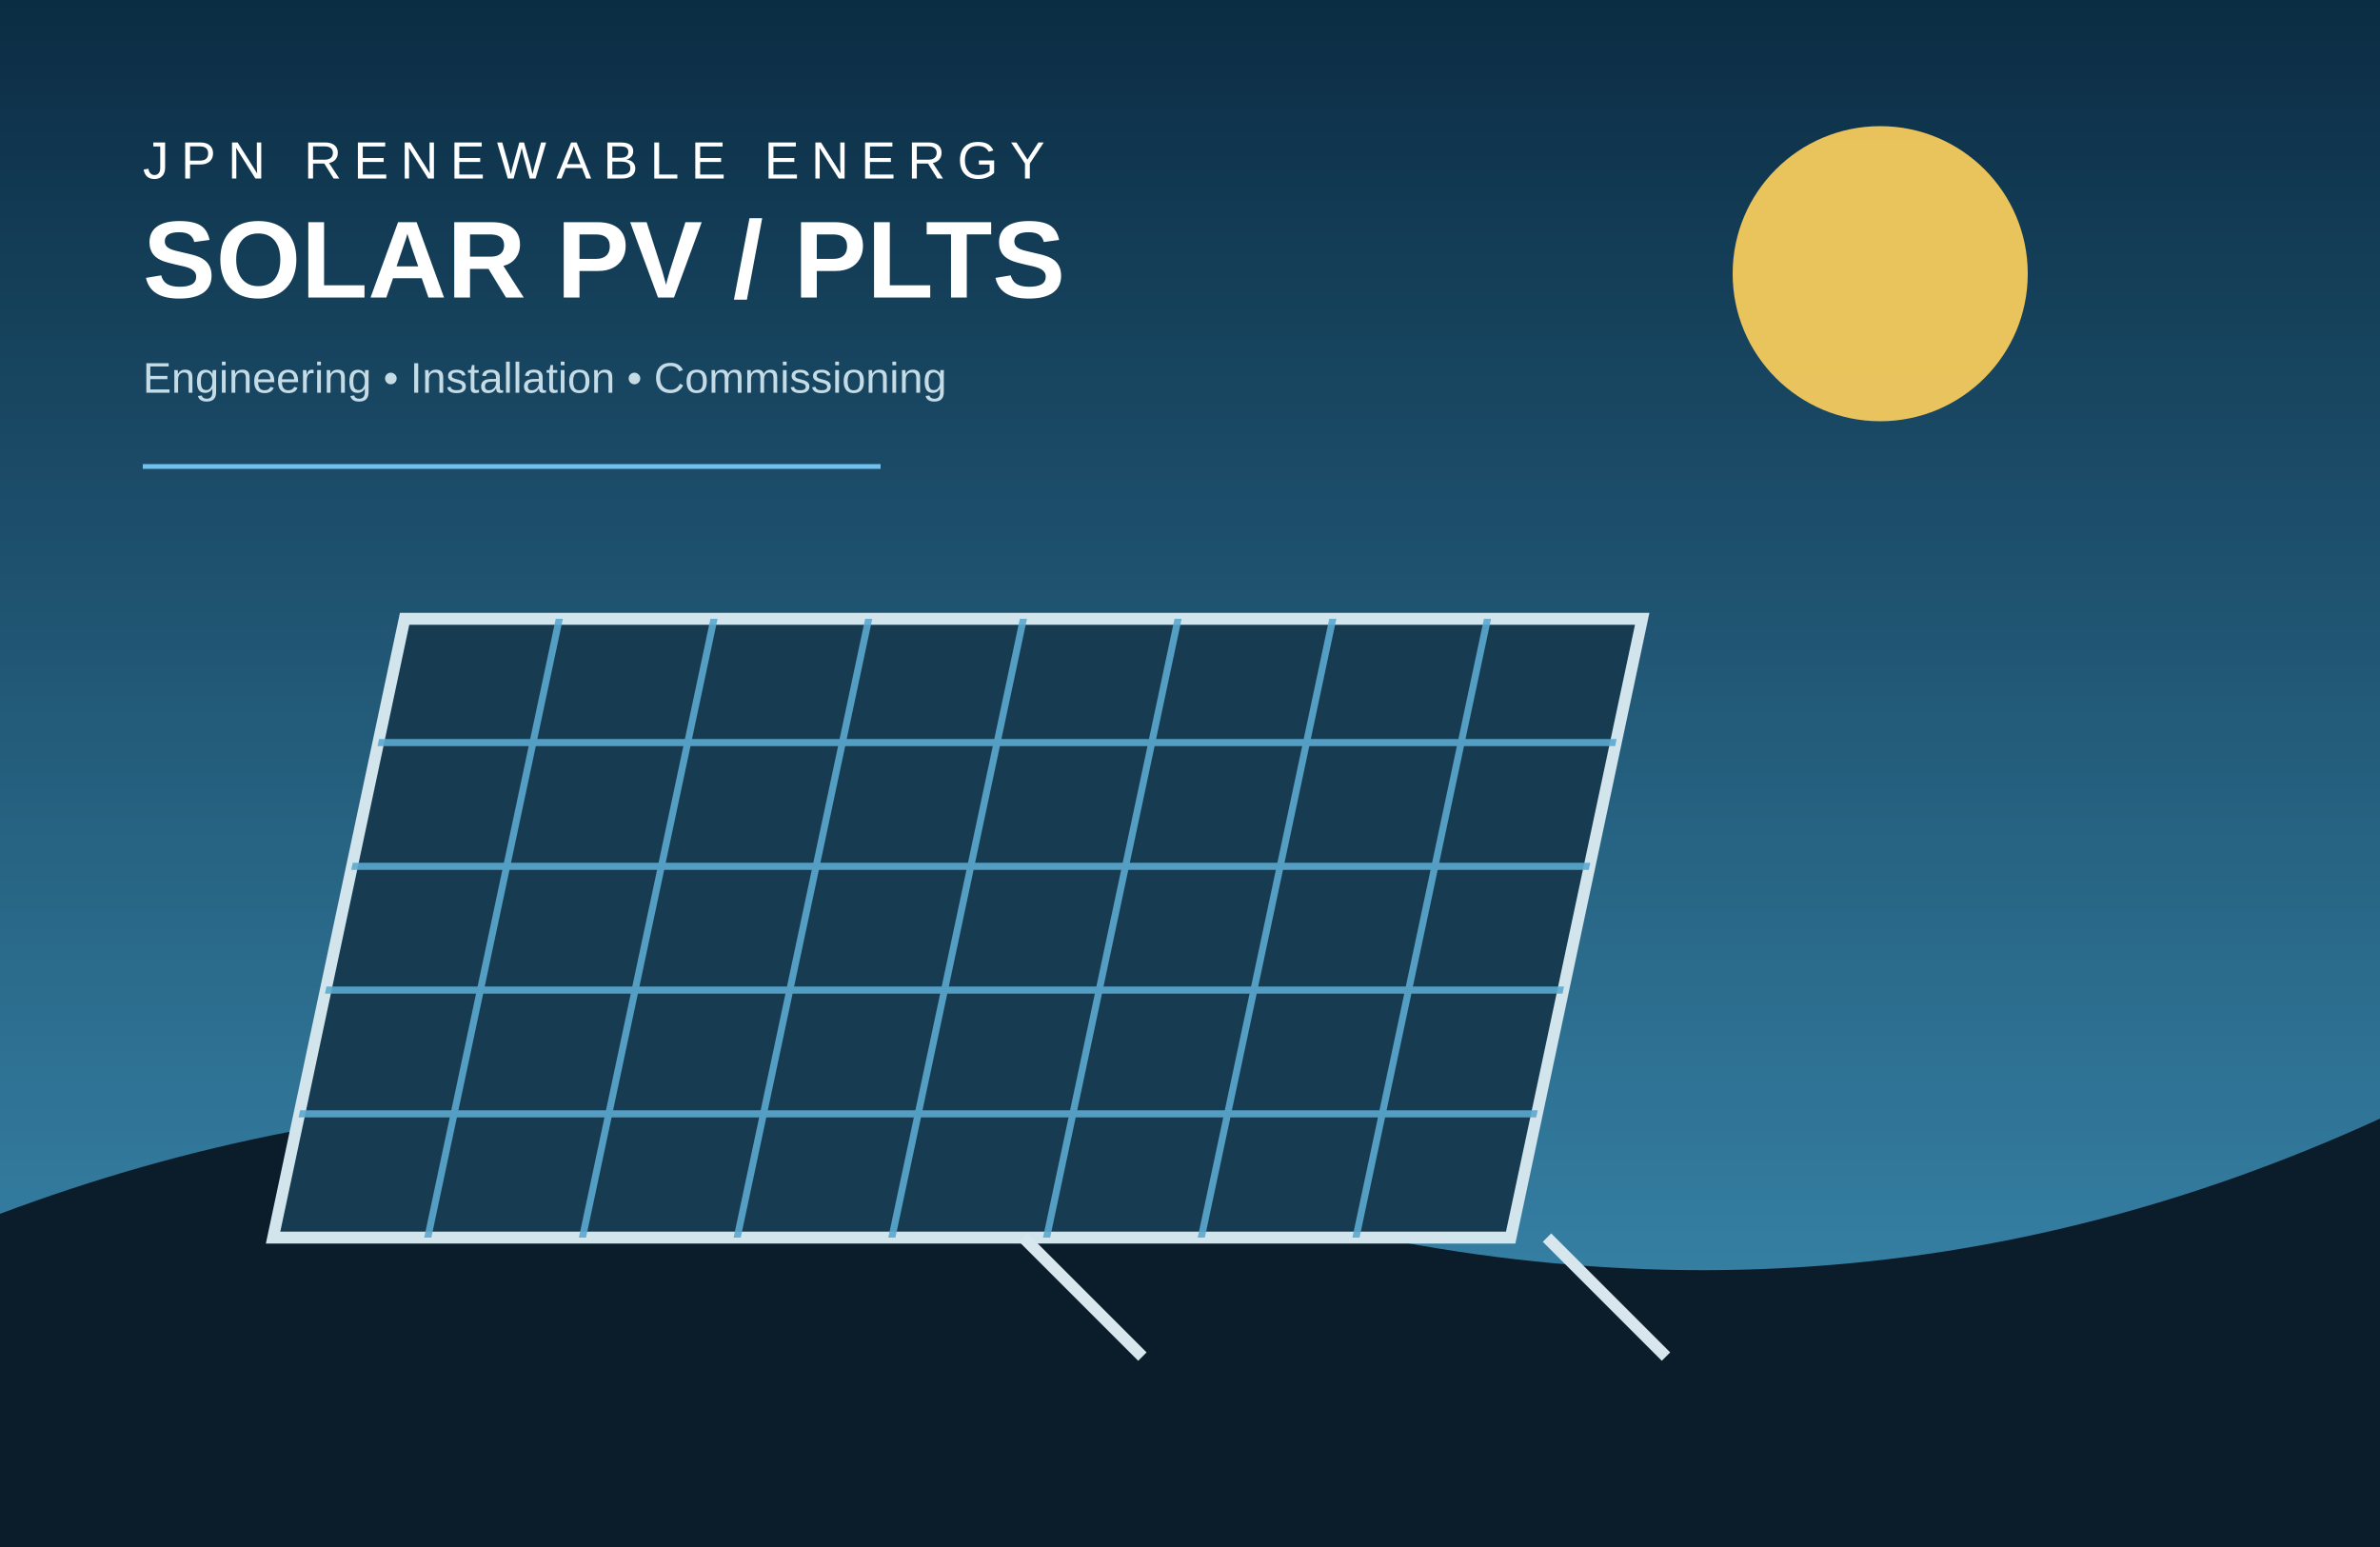
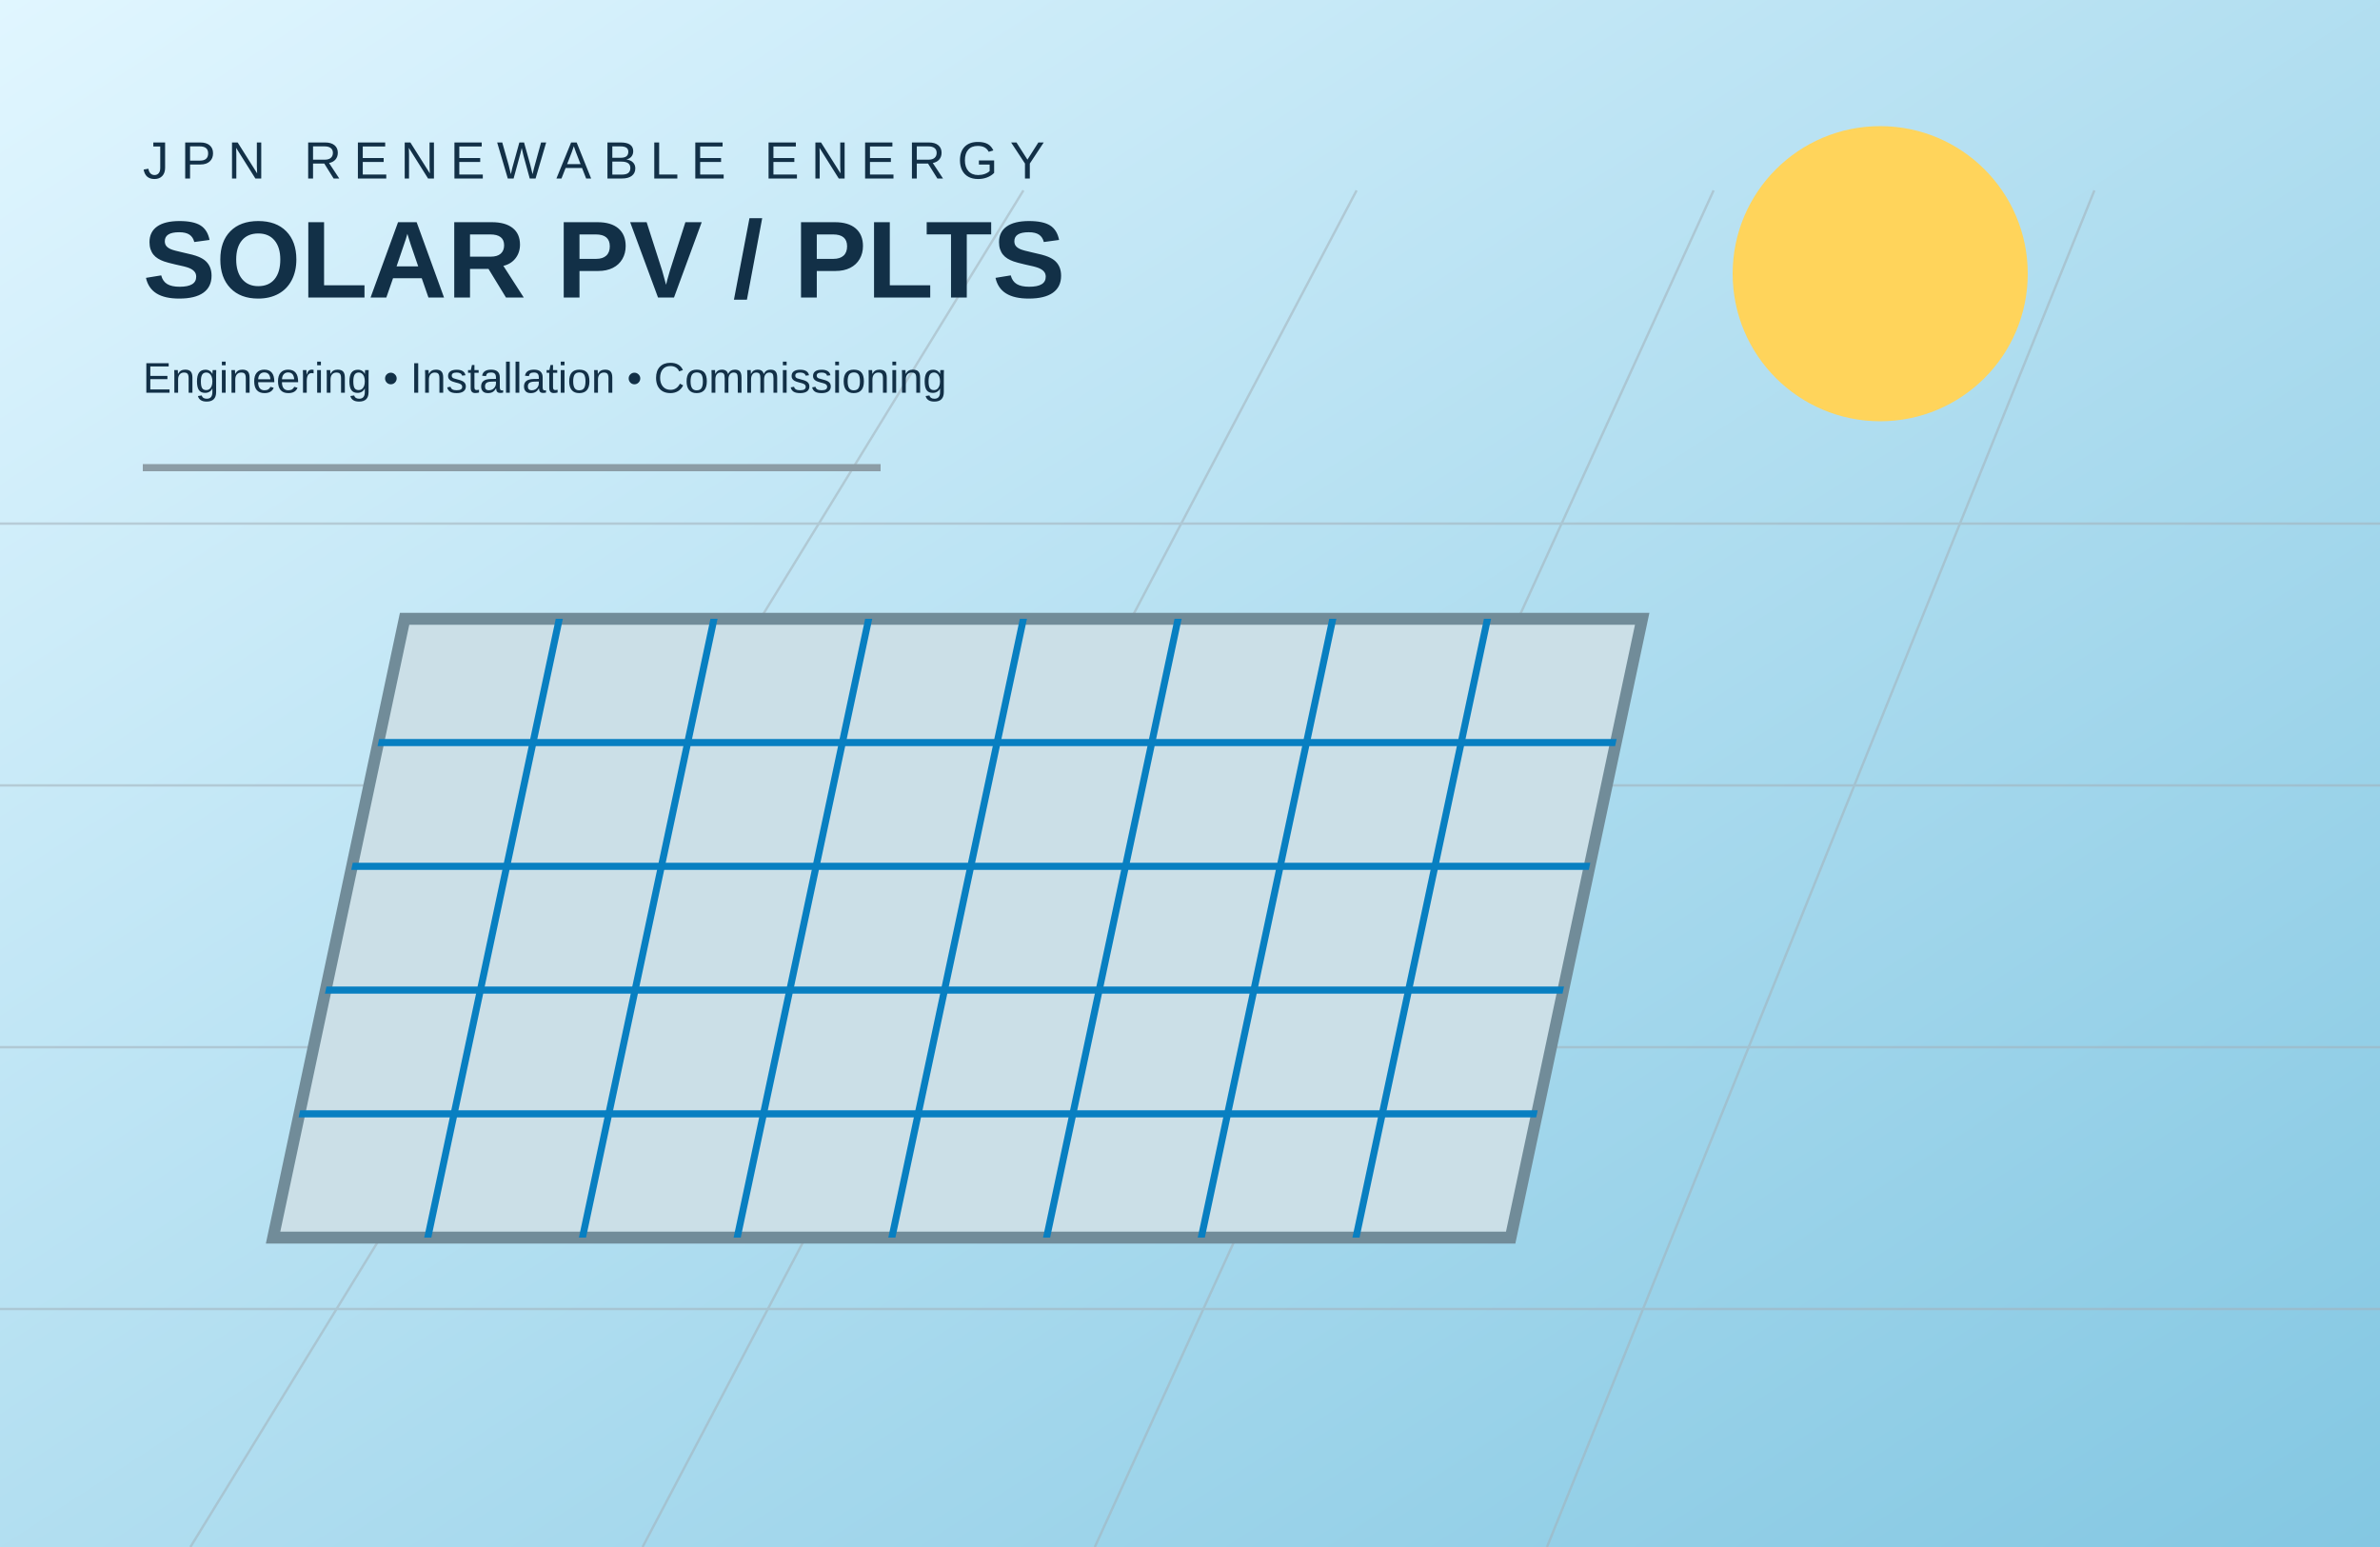
<svg xmlns="http://www.w3.org/2000/svg" viewBox="0 0 1000 650">
  <defs>
-     <linearGradient id="sky" x1="0" y1="0" x2="0" y2="1">
-       <stop stop-color="#0b2c43" />
-       <stop offset="1" stop-color="#3e91b8" />
+     <linearGradient id="b" x2="1" y2="1">
+       <stop stop-color="#e1f6ff" />
+       <stop offset="1" stop-color="#83c7e2" />
    </linearGradient>
  </defs>
-   <rect width="1000" height="650" fill="url(#sky)" />
-   <circle cx="790" cy="115" r="62" fill="#f3c95c" opacity=".95" />
-   <path d="M0 510Q240 420 500 500T1000 470V650H0Z" fill="#0b1d2a" />
+   <rect width="1000" height="650" fill="url(#b)" />
+   <g stroke="#a2b1b9" opacity=".55">
+     <path d="M0 550h1000M0 440h1000M0 330h1000M0 220h1000" />
+     <path d="M80 650 430 80M270 650 570 80M460 650 720 80M650 650 880 80" />
+   </g>
+   <circle cx="790" cy="115" r="62" fill="#ffd45b" />
  <g transform="translate(170 260) skewX(-12)">
-     <rect width="520" height="260" fill="#173b51" stroke="#d2e5ed" stroke-width="5" />
-     <g stroke="#5ba9cf" stroke-width="3" opacity=".9">
+     <rect width="520" height="260" fill="#cbdfe7" stroke="#718c99" stroke-width="5" />
+     <g stroke="#087fc1" stroke-width="3">
      <path d="M65 0V260M130 0V260M195 0V260M260 0V260M325 0V260M390 0V260M455 0V260" />
      <path d="M0 52H520M0 104H520M0 156H520M0 208H520" />
    </g>
  </g>
-   <g stroke="#d7e7ed" stroke-width="5">
-     <path d="M430 520L480 570M650 520L700 570" />
-   </g>
-   <g fill="#fff" font-family="Arial,sans-serif">
+   <g fill="#123047" font-family="Arial">
    <text x="60" y="75" font-size="22" letter-spacing="5">JPN RENEWABLE ENERGY</text>
    <text x="60" y="125" font-size="46" font-weight="700">SOLAR PV / PLTS</text>
-     <text x="60" y="165" font-size="18" fill="#c5dce7">Engineering • Installation • Commissioning</text>
+     <text x="60" y="165" font-size="18">Engineering • Installation • Commissioning</text>
  </g>
-   <rect x="60" y="195" width="310" height="2" fill="#70c1ed" />
+   <rect x="60" y="195" width="310" height="3" fill="#8c9da6" />
</svg>
